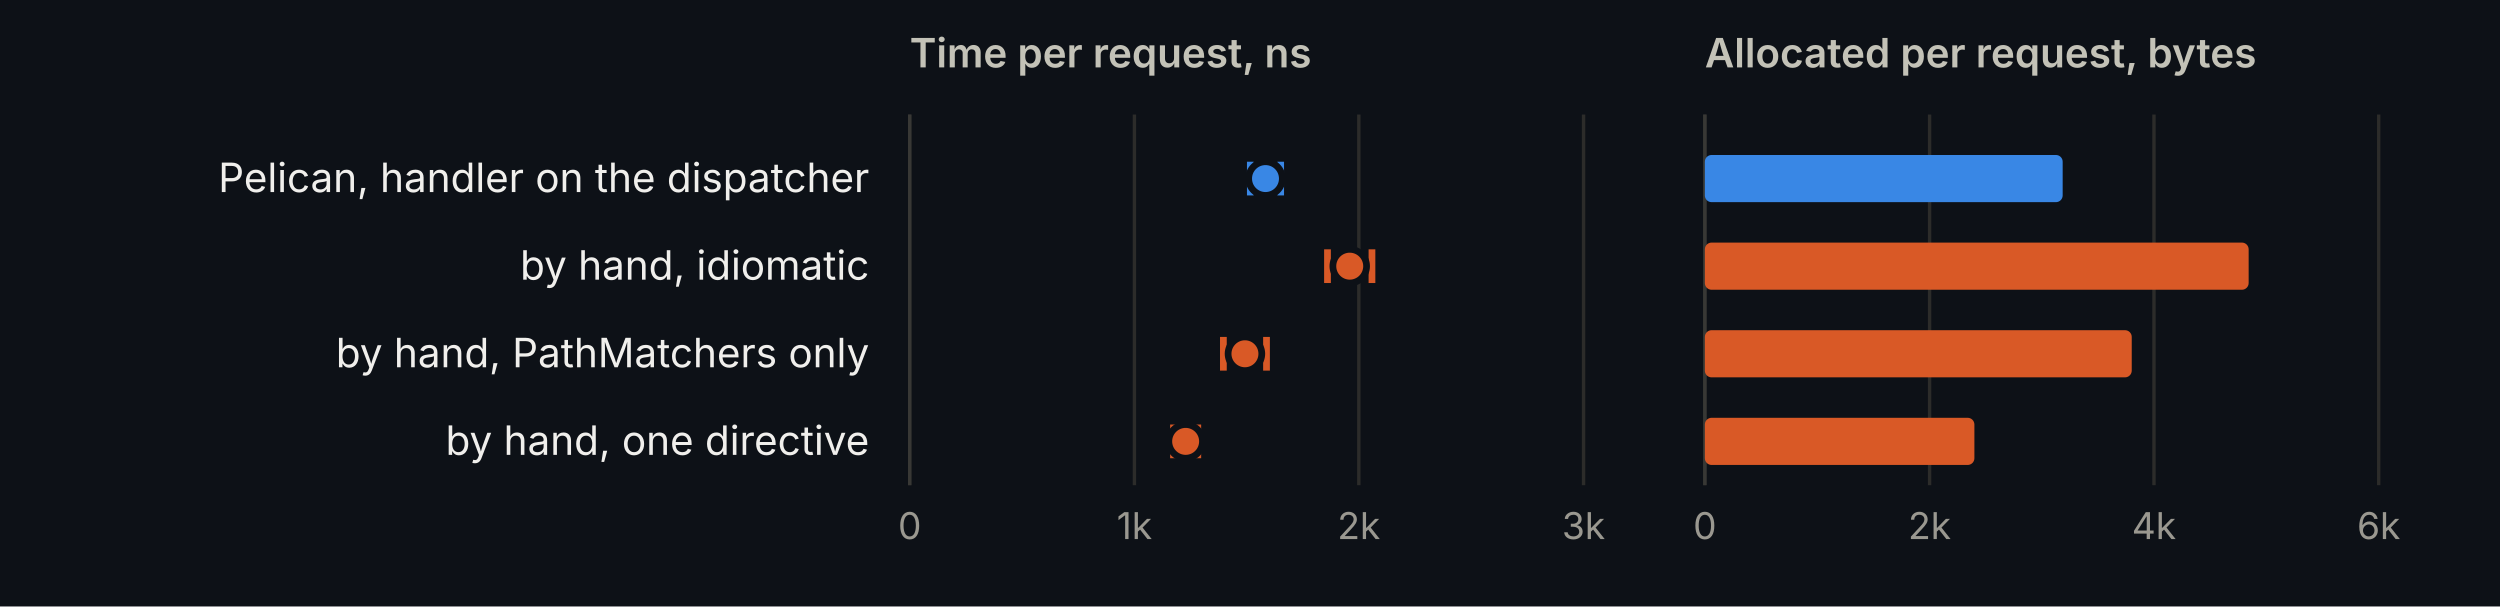
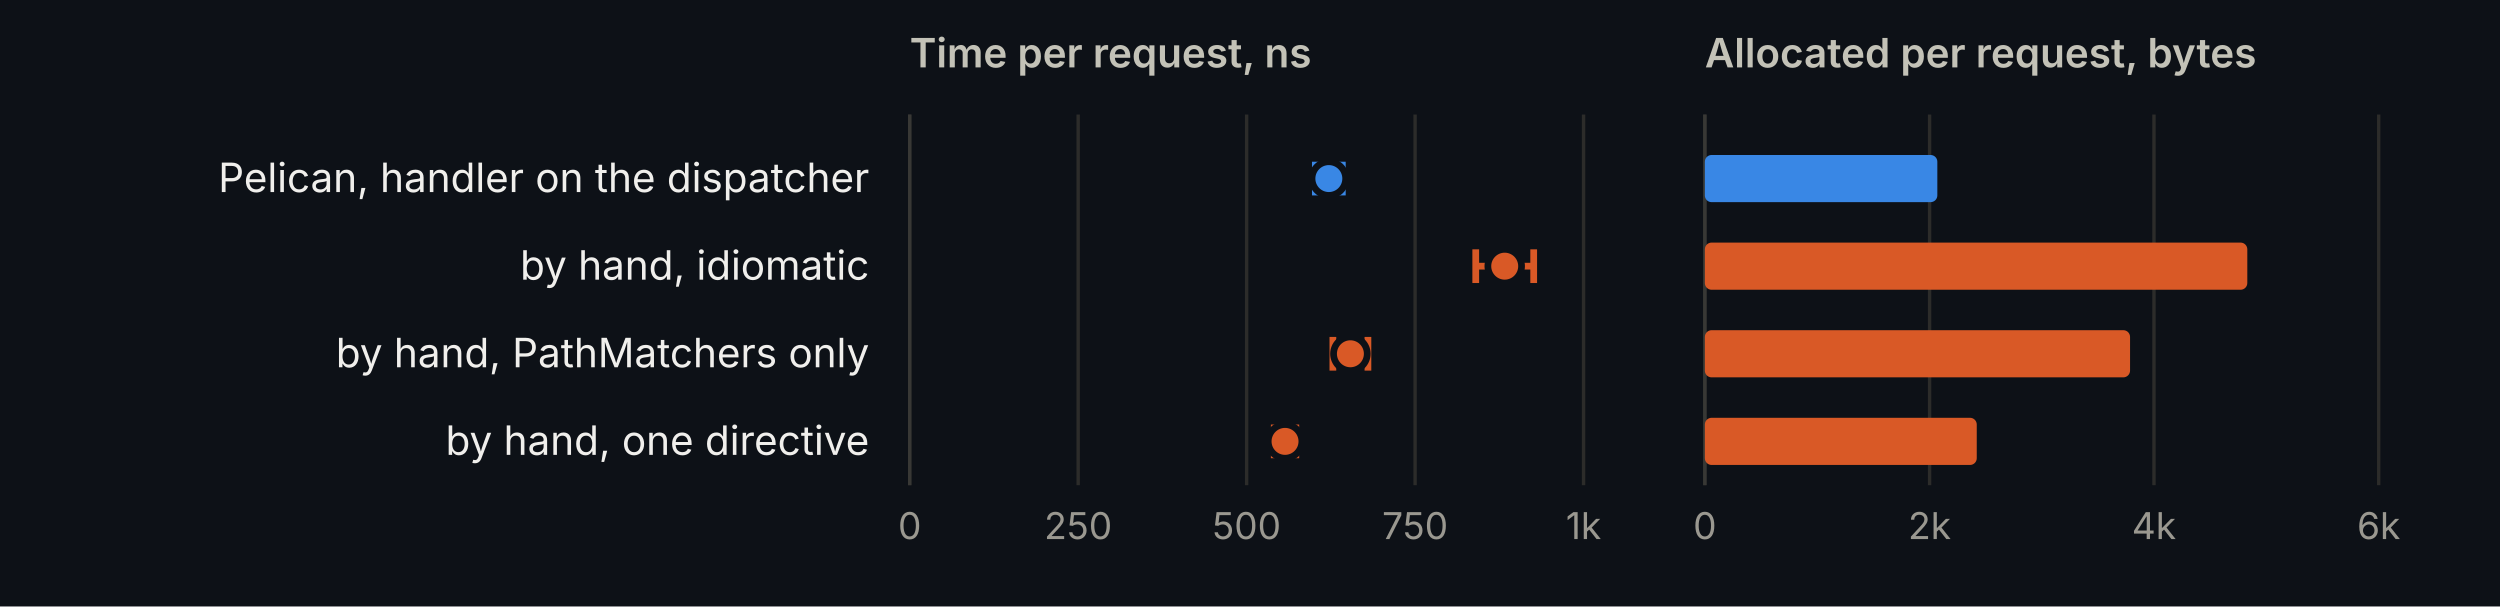
<svg xmlns="http://www.w3.org/2000/svg" width="742" height="180" viewBox="0 0 742 180" role="img" aria-label="Pekko, in memory, GET: Pelican against three hand-written routes" font-family="system-ui, -apple-system, Segoe UI, sans-serif">
  <rect width="742" height="180" fill="#0d1117" />
  <text x="258.0" y="57.0" font-size="12" fill="#f0efec" text-anchor="end">Pelican, handler on the dispatcher</text>
  <text x="258.0" y="83.0" font-size="12" fill="#f0efec" text-anchor="end">by hand, idiomatic</text>
  <text x="258.0" y="109.0" font-size="12" fill="#f0efec" text-anchor="end">by hand, PathMatchers only</text>
  <text x="258.0" y="135.0" font-size="12" fill="#f0efec" text-anchor="end">by hand, one directive</text>
  <text x="270.0" y="20.0" font-size="12" fill="#c3c2b7" text-anchor="start" font-weight="600">Time per request, ns</text>
  <line x1="270.0" y1="34.0" x2="270.0" y2="144.0" stroke="#2c2c2a" stroke-width="1" />
  <text x="270.0" y="160.0" font-size="11" fill="#9a9890" text-anchor="middle">0</text>
-   <line x1="336.7" y1="34.0" x2="336.7" y2="144.0" stroke="#2c2c2a" stroke-width="1" />
-   <text x="336.7" y="160.0" font-size="11" fill="#9a9890" text-anchor="middle">1k</text>
-   <line x1="403.3" y1="34.0" x2="403.3" y2="144.0" stroke="#2c2c2a" stroke-width="1" />
-   <text x="403.3" y="160.0" font-size="11" fill="#9a9890" text-anchor="middle">2k</text>
+   <line x1="320.0" y1="34.0" x2="320.0" y2="144.0" stroke="#2c2c2a" stroke-width="1" />
+   <text x="320.0" y="160.0" font-size="11" fill="#9a9890" text-anchor="middle">250</text>
+   <line x1="370.0" y1="34.0" x2="370.0" y2="144.0" stroke="#2c2c2a" stroke-width="1" />
+   <text x="370.0" y="160.0" font-size="11" fill="#9a9890" text-anchor="middle">500</text>
+   <line x1="420.0" y1="34.0" x2="420.0" y2="144.0" stroke="#2c2c2a" stroke-width="1" />
+   <text x="420.0" y="160.0" font-size="11" fill="#9a9890" text-anchor="middle">750</text>
  <line x1="470.0" y1="34.0" x2="470.0" y2="144.0" stroke="#2c2c2a" stroke-width="1" />
-   <text x="470.0" y="160.0" font-size="11" fill="#9a9890" text-anchor="middle">3k</text>
+   <text x="470.0" y="160.0" font-size="11" fill="#9a9890" text-anchor="middle">1k</text>
  <line x1="270.0" y1="34.0" x2="270.0" y2="144.0" stroke="#383835" stroke-width="1" />
-   <line x1="371.1" y1="53.0" x2="380.1" y2="53.0" stroke="#3987e5" stroke-width="2" />
-   <line x1="371.1" y1="48.0" x2="371.1" y2="58.0" stroke="#3987e5" stroke-width="2" />
-   <line x1="380.1" y1="48.0" x2="380.1" y2="58.0" stroke="#3987e5" stroke-width="2" />
-   <circle cx="375.6" cy="53.0" r="5" fill="#3987e5" stroke="#0d1117" stroke-width="2" />
-   <line x1="394.0" y1="79.0" x2="407.2" y2="79.0" stroke="#d95926" stroke-width="2" />
-   <line x1="394.0" y1="74.0" x2="394.0" y2="84.0" stroke="#d95926" stroke-width="2" />
-   <line x1="407.2" y1="74.0" x2="407.2" y2="84.0" stroke="#d95926" stroke-width="2" />
-   <circle cx="400.6" cy="79.0" r="5" fill="#d95926" stroke="#0d1117" stroke-width="2" />
-   <line x1="363.1" y1="105.0" x2="375.9" y2="105.0" stroke="#d95926" stroke-width="2" />
-   <line x1="363.1" y1="100.0" x2="363.1" y2="110.0" stroke="#d95926" stroke-width="2" />
-   <line x1="375.9" y1="100.0" x2="375.9" y2="110.0" stroke="#d95926" stroke-width="2" />
-   <circle cx="369.5" cy="105.0" r="5" fill="#d95926" stroke="#0d1117" stroke-width="2" />
-   <line x1="348.3" y1="131.0" x2="355.5" y2="131.0" stroke="#d95926" stroke-width="2" />
-   <line x1="348.3" y1="126.0" x2="348.3" y2="136.0" stroke="#d95926" stroke-width="2" />
-   <line x1="355.5" y1="126.0" x2="355.5" y2="136.0" stroke="#d95926" stroke-width="2" />
-   <circle cx="351.9" cy="131.0" r="5" fill="#d95926" stroke="#0d1117" stroke-width="2" />
+   <line x1="390.4" y1="53.0" x2="398.4" y2="53.0" stroke="#3987e5" stroke-width="2" />
+   <line x1="390.4" y1="48.0" x2="390.4" y2="58.0" stroke="#3987e5" stroke-width="2" />
+   <line x1="398.4" y1="48.0" x2="398.4" y2="58.0" stroke="#3987e5" stroke-width="2" />
+   <circle cx="394.4" cy="53.0" r="5" fill="#3987e5" stroke="#0d1117" stroke-width="2" />
+   <line x1="438.0" y1="79.0" x2="455.2" y2="79.0" stroke="#d95926" stroke-width="2" />
+   <line x1="438.0" y1="74.0" x2="438.0" y2="84.0" stroke="#d95926" stroke-width="2" />
+   <line x1="455.2" y1="74.0" x2="455.2" y2="84.0" stroke="#d95926" stroke-width="2" />
+   <circle cx="446.6" cy="79.0" r="5" fill="#d95926" stroke="#0d1117" stroke-width="2" />
+   <line x1="395.6" y1="105.0" x2="406.0" y2="105.0" stroke="#d95926" stroke-width="2" />
+   <line x1="395.6" y1="100.0" x2="395.6" y2="110.0" stroke="#d95926" stroke-width="2" />
+   <line x1="406.0" y1="100.0" x2="406.0" y2="110.0" stroke="#d95926" stroke-width="2" />
+   <circle cx="400.8" cy="105.0" r="5" fill="#d95926" stroke="#0d1117" stroke-width="2" />
+   <line x1="378.2" y1="131.0" x2="384.6" y2="131.0" stroke="#d95926" stroke-width="2" />
+   <line x1="378.2" y1="126.0" x2="378.2" y2="136.0" stroke="#d95926" stroke-width="2" />
+   <line x1="384.6" y1="126.0" x2="384.6" y2="136.0" stroke="#d95926" stroke-width="2" />
+   <circle cx="381.4" cy="131.0" r="5" fill="#d95926" stroke="#0d1117" stroke-width="2" />
  <text x="506.0" y="20.0" font-size="12" fill="#c3c2b7" text-anchor="start" font-weight="600">Allocated per request, bytes</text>
  <line x1="506.0" y1="34.0" x2="506.0" y2="144.0" stroke="#2c2c2a" stroke-width="1" />
  <text x="506.0" y="160.0" font-size="11" fill="#9a9890" text-anchor="middle">0</text>
  <line x1="572.7" y1="34.0" x2="572.7" y2="144.0" stroke="#2c2c2a" stroke-width="1" />
  <text x="572.7" y="160.0" font-size="11" fill="#9a9890" text-anchor="middle">2k</text>
  <line x1="639.3" y1="34.0" x2="639.3" y2="144.0" stroke="#2c2c2a" stroke-width="1" />
  <text x="639.3" y="160.0" font-size="11" fill="#9a9890" text-anchor="middle">4k</text>
  <line x1="706.0" y1="34.0" x2="706.0" y2="144.0" stroke="#2c2c2a" stroke-width="1" />
  <text x="706.0" y="160.0" font-size="11" fill="#9a9890" text-anchor="middle">6k</text>
  <line x1="506.0" y1="34.0" x2="506.0" y2="144.0" stroke="#383835" stroke-width="1" />
-   <rect x="506.0" y="46.0" width="106.2" height="14" rx="2" fill="#3987e5" />
-   <rect x="506.0" y="72.0" width="161.4" height="14" rx="2" fill="#d95926" />
-   <rect x="506.0" y="98.0" width="126.7" height="14" rx="2" fill="#d95926" />
-   <rect x="506.0" y="124.0" width="80.0" height="14" rx="2" fill="#d95926" />
+   <rect x="506.0" y="46.0" width="69.0" height="14" rx="2" fill="#3987e5" />
+   <rect x="506.0" y="72.0" width="161.0" height="14" rx="2" fill="#d95926" />
+   <rect x="506.0" y="98.0" width="126.2" height="14" rx="2" fill="#d95926" />
+   <rect x="506.0" y="124.0" width="80.7" height="14" rx="2" fill="#d95926" />
</svg>
